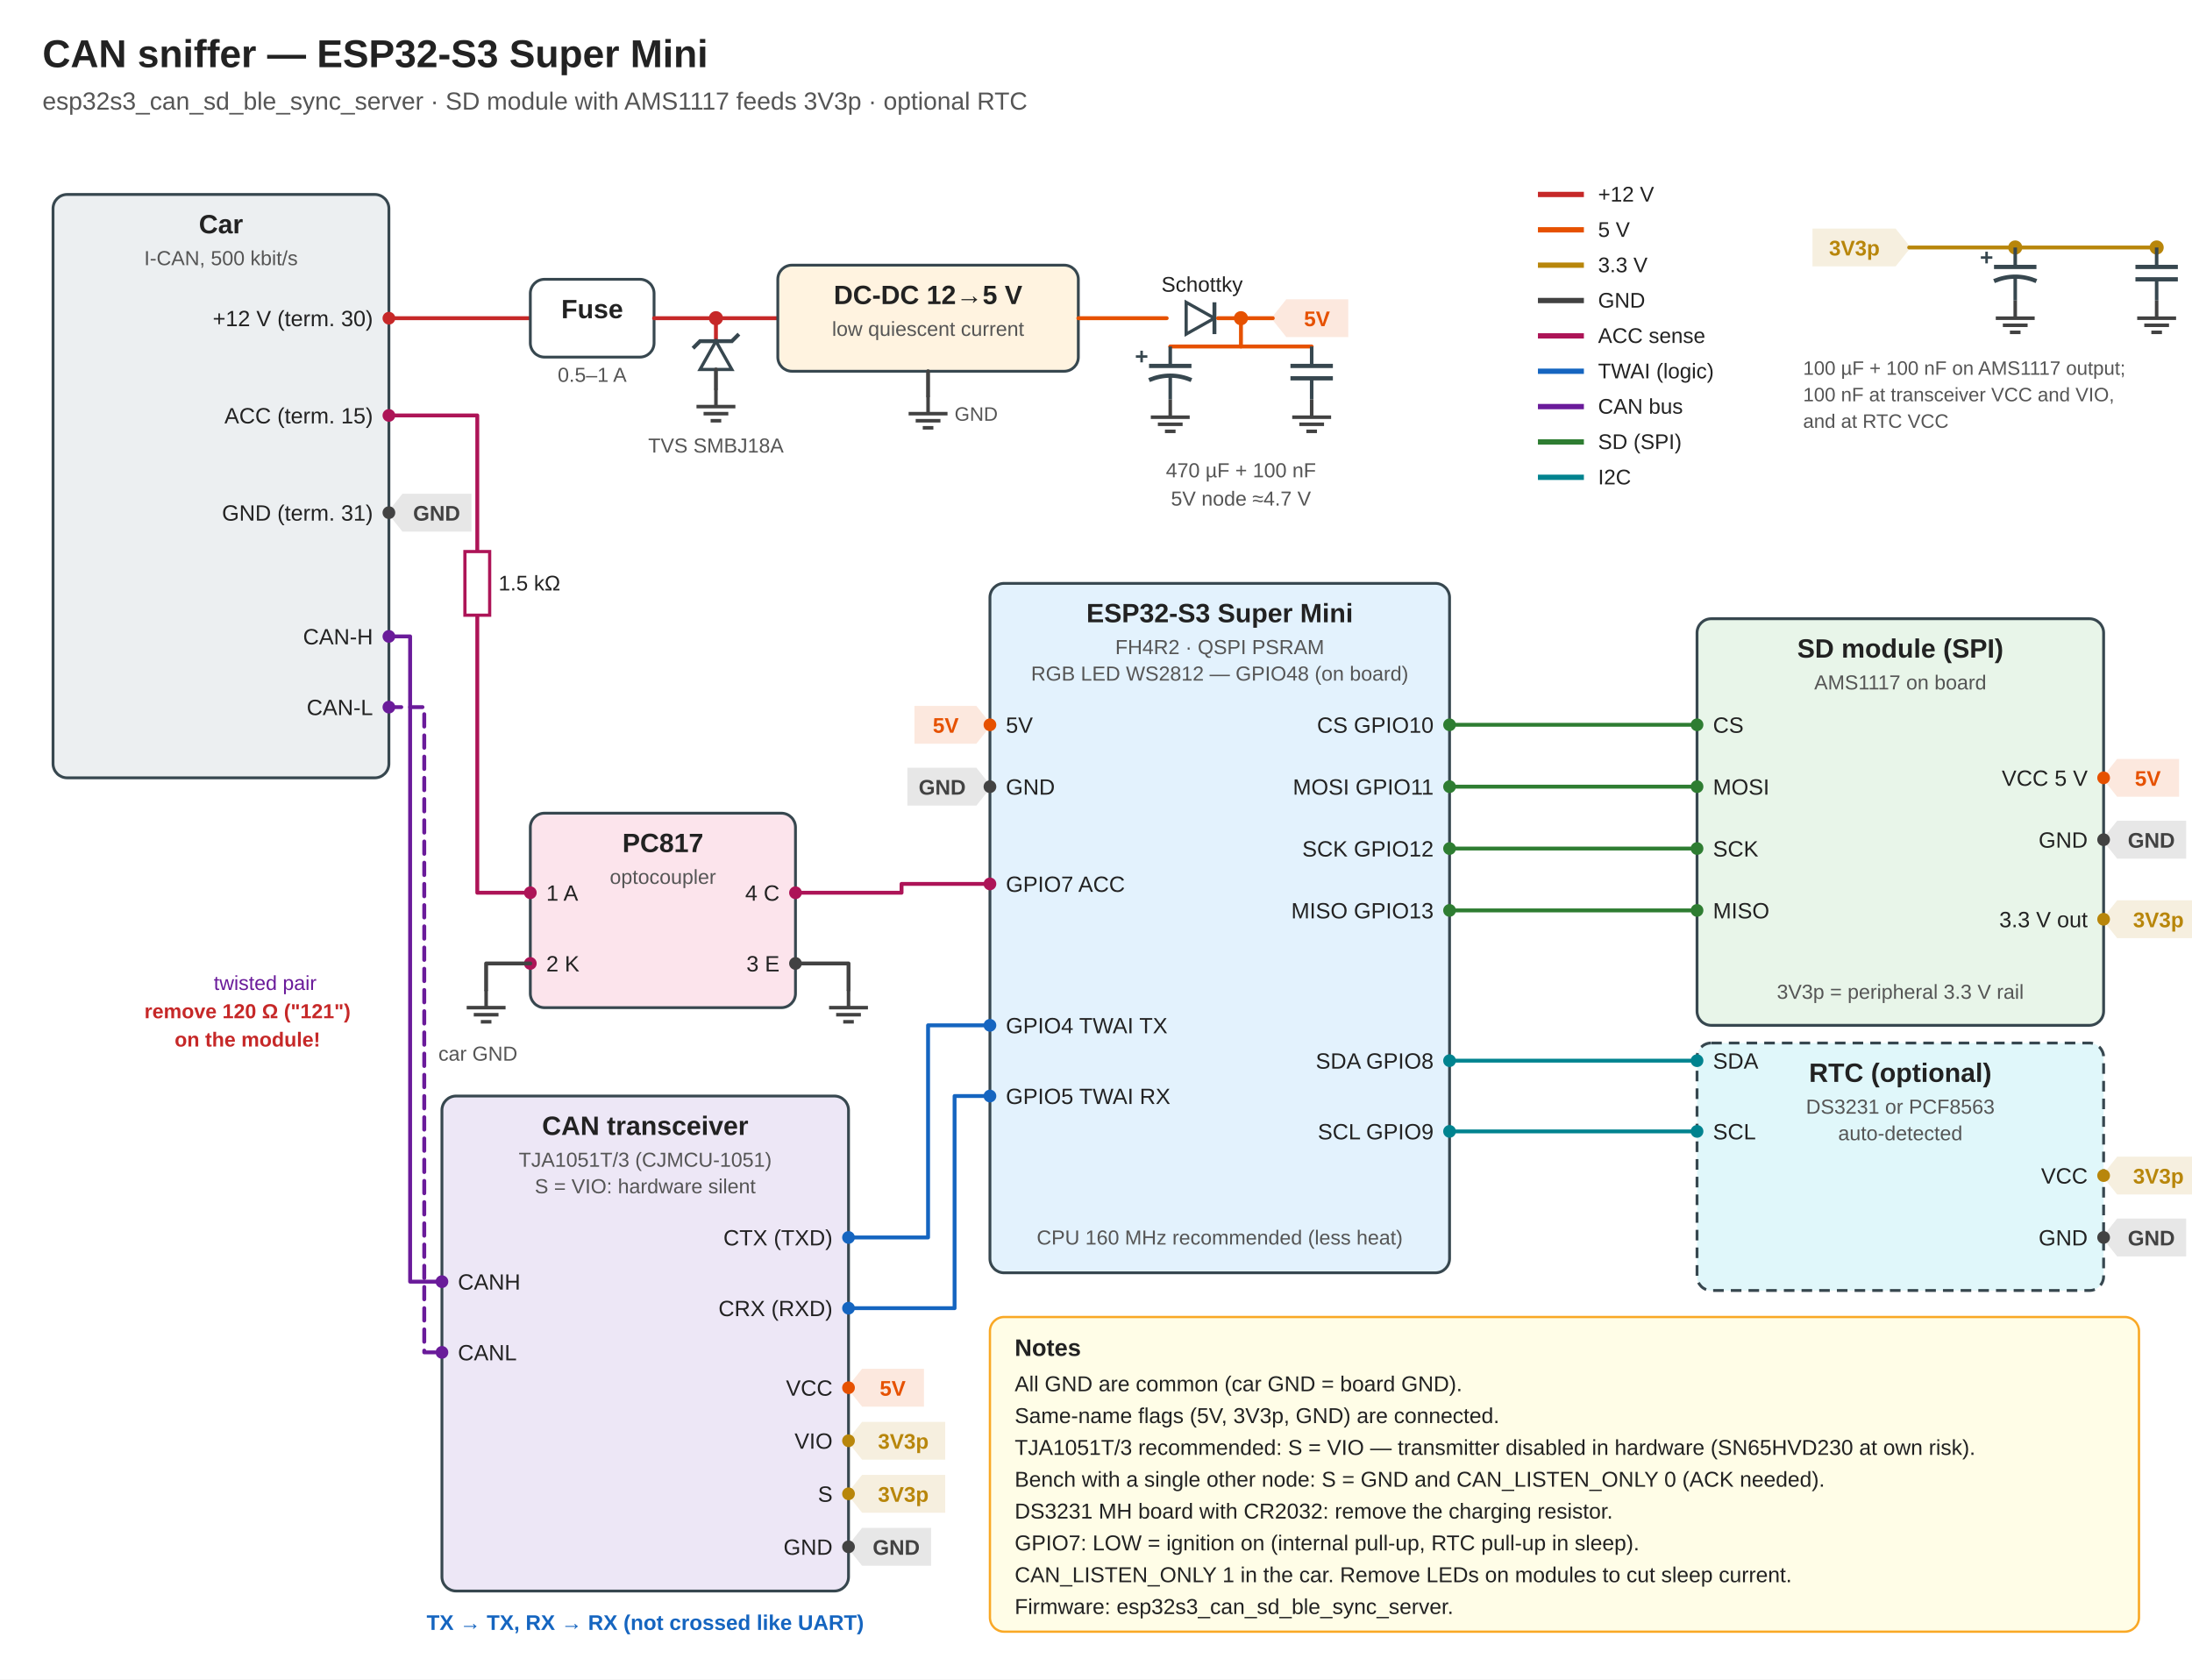
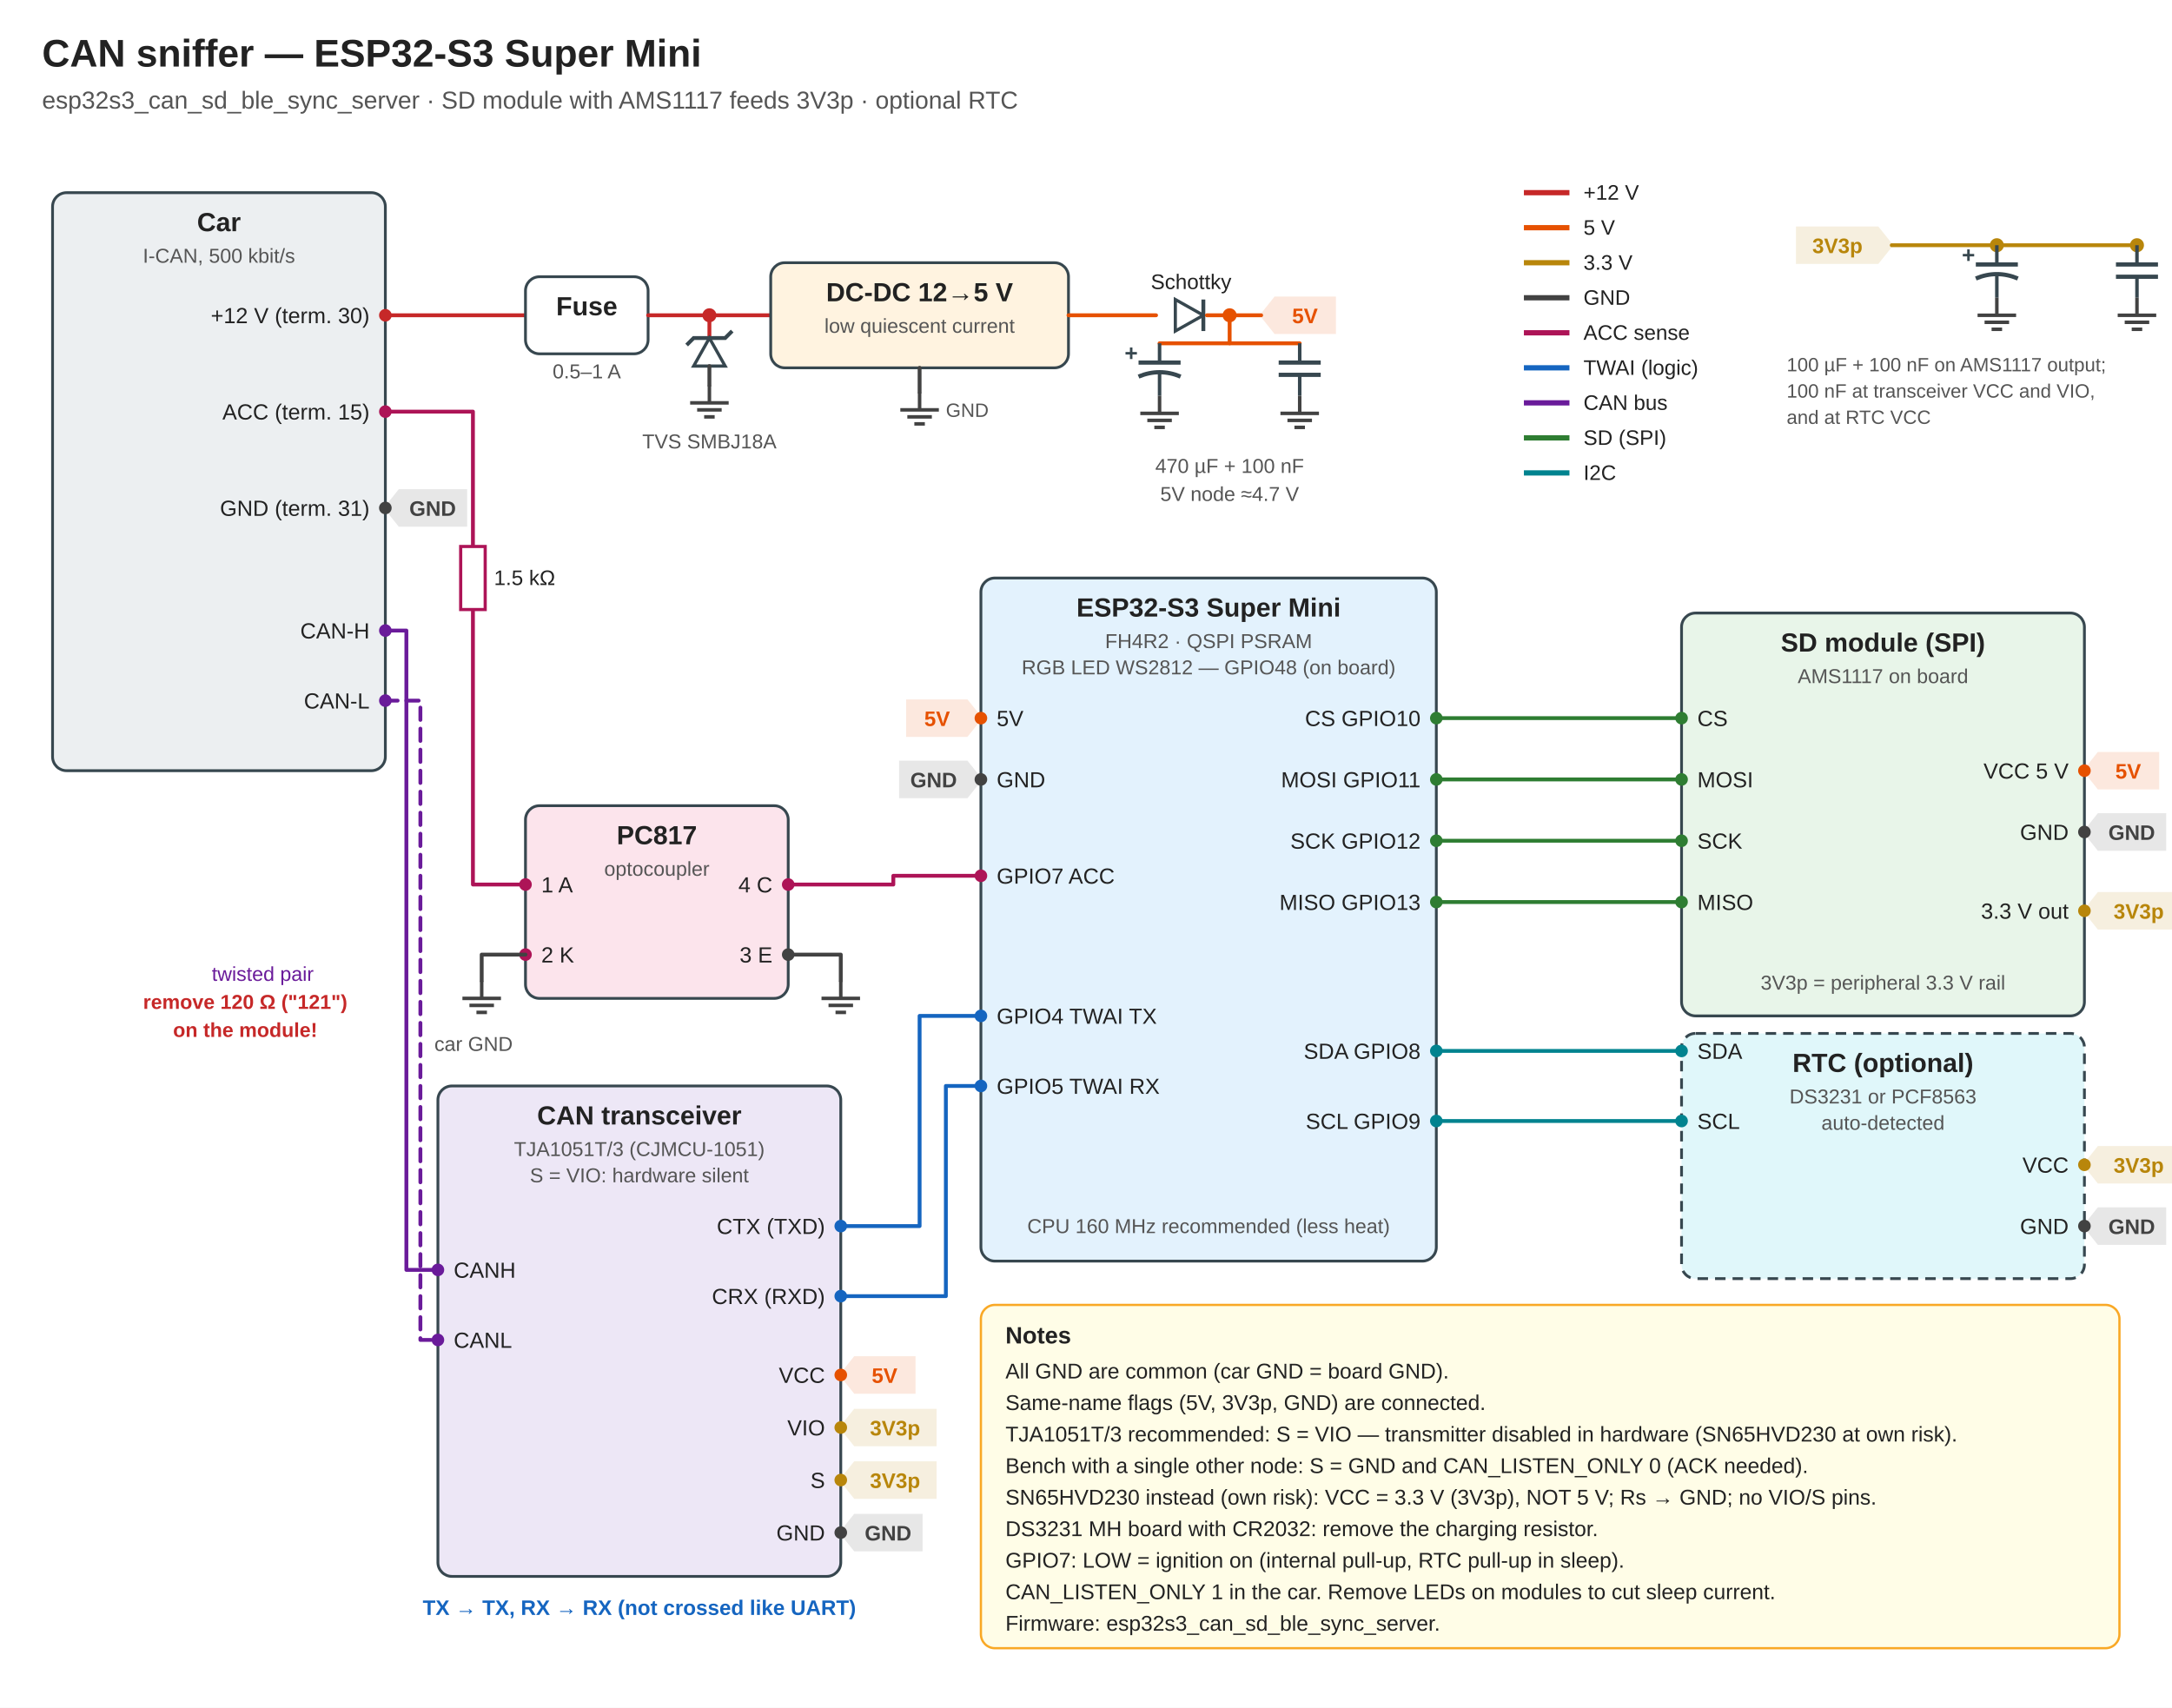
- <svg xmlns="http://www.w3.org/2000/svg" width="1240" height="950" viewBox="0 0 1240 950">
-   <rect x="0" y="0" width="1240" height="950" fill="#ffffff" />
+ <svg xmlns="http://www.w3.org/2000/svg" width="1240" height="975" viewBox="0 0 1240 975">
+   <rect x="0" y="0" width="1240" height="975" fill="#ffffff" />
  <text x="24" y="38" font-family="Segoe UI, Arial, sans-serif" font-size="22" fill="#222" text-anchor="start" font-weight="bold">CAN sniffer — ESP32-S3 Super Mini</text>
  <text x="24" y="62" font-family="Segoe UI, Arial, sans-serif" font-size="14" fill="#555" text-anchor="start" font-weight="normal">esp32s3_can_sd_ble_sync_server · SD module with AMS1117 feeds 3V3p · optional RTC</text>
  <rect x="30" y="110" width="190" height="330" rx="8" fill="#eceff1" stroke="#37474f" stroke-width="1.6" />
  <text x="125.0" y="132" font-family="Segoe UI, Arial, sans-serif" font-size="15" fill="#222" text-anchor="middle" font-weight="bold">Car</text>
  <text x="125.0" y="150" font-family="Segoe UI, Arial, sans-serif" font-size="11.5" fill="#555" text-anchor="middle" font-weight="normal">I-CAN, 500 kbit/s</text>
  <circle cx="220" cy="180" r="3.6" fill="#c62828" />
  <text x="211" y="184.5" font-family="Segoe UI, Arial, sans-serif" font-size="12.5" fill="#222" text-anchor="end" font-weight="normal">+12 V (term. 30)</text>
  <circle cx="220" cy="235" r="3.6" fill="#ad1457" />
  <text x="211" y="239.5" font-family="Segoe UI, Arial, sans-serif" font-size="12.5" fill="#222" text-anchor="end" font-weight="normal">ACC (term. 15)</text>
  <circle cx="220" cy="290" r="3.6" fill="#424242" />
  <text x="211" y="294.5" font-family="Segoe UI, Arial, sans-serif" font-size="12.5" fill="#222" text-anchor="end" font-weight="normal">GND (term. 31)</text>
  <circle cx="220" cy="360" r="3.6" fill="#6a1b9a" />
  <text x="211" y="364.5" font-family="Segoe UI, Arial, sans-serif" font-size="12.5" fill="#222" text-anchor="end" font-weight="normal">CAN-H</text>
  <circle cx="220" cy="400" r="3.6" fill="#6a1b9a" />
  <text x="211" y="404.5" font-family="Segoe UI, Arial, sans-serif" font-size="12.5" fill="#222" text-anchor="end" font-weight="normal">CAN-L</text>
  <polygon points="220,290 228,280 266,280 266,300 228,300" fill="#424242" opacity="0.13" stroke="#424242" stroke-width="1.4" />
  <text x="247.0" y="294.5" font-family="Segoe UI, Arial, sans-serif" font-size="12" fill="#424242" text-anchor="middle" font-weight="bold">GND</text>
  <polyline points="220,180 300,180" fill="none" stroke="#c62828" stroke-width="2.2" stroke-linejoin="round" stroke-linecap="round" />
  <rect x="300" y="158" width="70" height="44" rx="8" fill="#fff" stroke="#37474f" stroke-width="1.6" />
  <text x="335.0" y="180" font-family="Segoe UI, Arial, sans-serif" font-size="15" fill="#222" text-anchor="middle" font-weight="bold">Fuse</text>
  <text x="335" y="216" font-family="Segoe UI, Arial, sans-serif" font-size="11.5" fill="#555" text-anchor="middle" font-weight="normal">0.5–1 A</text>
  <polyline points="370,180 440,180" fill="none" stroke="#c62828" stroke-width="2.2" stroke-linejoin="round" stroke-linecap="round" />
  <circle cx="405" cy="180" r="4" fill="#c62828" />
  <polyline points="405,180 405,192" fill="none" stroke="#c62828" stroke-width="2.2" stroke-linejoin="round" stroke-linecap="round" />
  <polygon points="396,209 414,209 405,193" fill="#fff" stroke="#37474f" stroke-width="1.8" />
  <polyline points="392,197 396,193 414,193 418,189" fill="none" stroke="#37474f" stroke-width="2.2" />
  <polyline points="405,209 405,220" fill="none" stroke="#424242" stroke-width="2.2" stroke-linejoin="round" stroke-linecap="round" />
  <line x1="405" y1="220" x2="405" y2="230" stroke="#424242" stroke-width="2" />
  <line x1="394" y1="230" x2="416" y2="230" stroke="#424242" stroke-width="2" />
  <line x1="398" y1="234" x2="412" y2="234" stroke="#424242" stroke-width="2" />
  <line x1="402" y1="238" x2="408" y2="238" stroke="#424242" stroke-width="2" />
  <text x="405" y="256" font-family="Segoe UI, Arial, sans-serif" font-size="11.5" fill="#555" text-anchor="middle" font-weight="normal">TVS SMBJ18A</text>
  <rect x="440" y="150" width="170" height="60" rx="8" fill="#fff3e0" stroke="#37474f" stroke-width="1.6" />
  <text x="525.0" y="172" font-family="Segoe UI, Arial, sans-serif" font-size="15" fill="#222" text-anchor="middle" font-weight="bold">DC-DC 12→5 V</text>
  <text x="525.0" y="190" font-family="Segoe UI, Arial, sans-serif" font-size="11.5" fill="#555" text-anchor="middle" font-weight="normal">low quiescent current</text>
  <polyline points="525,210 525,224" fill="none" stroke="#424242" stroke-width="2.2" stroke-linejoin="round" stroke-linecap="round" />
  <line x1="525" y1="224" x2="525" y2="234" stroke="#424242" stroke-width="2" />
  <line x1="514" y1="234" x2="536" y2="234" stroke="#424242" stroke-width="2" />
  <line x1="518" y1="238" x2="532" y2="238" stroke="#424242" stroke-width="2" />
  <line x1="522" y1="242" x2="528" y2="242" stroke="#424242" stroke-width="2" />
  <text x="540" y="238" font-family="Segoe UI, Arial, sans-serif" font-size="11" fill="#555" text-anchor="start" font-weight="normal">GND</text>
  <polyline points="610,180 660,180" fill="none" stroke="#e65100" stroke-width="2.2" stroke-linejoin="round" stroke-linecap="round" />
  <polygon points="671,171 671,189 687,180" fill="#fff" stroke="#37474f" stroke-width="1.8" />
  <line x1="687" y1="171" x2="687" y2="189" stroke="#37474f" stroke-width="2.2" />
  <text x="680" y="165" font-family="Segoe UI, Arial, sans-serif" font-size="12" fill="#222" text-anchor="middle" font-weight="normal">Schottky</text>
  <polyline points="689,180 720,180" fill="none" stroke="#e65100" stroke-width="2.2" stroke-linejoin="round" stroke-linecap="round" />
  <text x="702" y="286" font-family="Segoe UI, Arial, sans-serif" font-size="11.5" fill="#555" text-anchor="middle" font-weight="normal">5V node ≈4.7 V</text>
  <circle cx="702" cy="180" r="4" fill="#e65100" />
  <polyline points="702,180 702,196 662,196" fill="none" stroke="#e65100" stroke-width="2.2" stroke-linejoin="round" stroke-linecap="round" />
  <polyline points="702,196 742,196" fill="none" stroke="#e65100" stroke-width="2.2" stroke-linejoin="round" stroke-linecap="round" />
  <line x1="662" y1="196" x2="662" y2="207" stroke="#37474f" stroke-width="2" />
  <line x1="650" y1="207" x2="674" y2="207" stroke="#37474f" stroke-width="2.4" />
  <path d="M 650 215 Q 662 210 674 215" fill="none" stroke="#37474f" stroke-width="2.4" />
  <line x1="662" y1="213" x2="662" y2="226" stroke="#37474f" stroke-width="2" />
  <text x="680" y="216" font-family="Segoe UI, Arial, sans-serif" font-size="12" fill="#222" text-anchor="start" font-weight="normal" />
  <text x="642" y="206" font-family="Segoe UI, Arial, sans-serif" font-size="13" fill="#37474f" text-anchor="start" font-weight="bold">+</text>
  <line x1="742" y1="196" x2="742" y2="207" stroke="#37474f" stroke-width="2" />
  <line x1="730" y1="207" x2="754" y2="207" stroke="#37474f" stroke-width="2.4" />
  <line x1="730" y1="214" x2="754" y2="214" stroke="#37474f" stroke-width="2.4" />
  <line x1="742" y1="214" x2="742" y2="226" stroke="#37474f" stroke-width="2" />
  <line x1="662" y1="226" x2="662" y2="236" stroke="#424242" stroke-width="2" />
  <line x1="651" y1="236" x2="673" y2="236" stroke="#424242" stroke-width="2" />
  <line x1="655" y1="240" x2="669" y2="240" stroke="#424242" stroke-width="2" />
  <line x1="659" y1="244" x2="665" y2="244" stroke="#424242" stroke-width="2" />
  <line x1="742" y1="226" x2="742" y2="236" stroke="#424242" stroke-width="2" />
  <line x1="731" y1="236" x2="753" y2="236" stroke="#424242" stroke-width="2" />
  <line x1="735" y1="240" x2="749" y2="240" stroke="#424242" stroke-width="2" />
  <line x1="739" y1="244" x2="745" y2="244" stroke="#424242" stroke-width="2" />
  <text x="702" y="270" font-family="Segoe UI, Arial, sans-serif" font-size="11.5" fill="#555" text-anchor="middle" font-weight="normal">470 µF + 100 nF</text>
  <polygon points="720,180 728,170 762,170 762,190 728,190" fill="#e65100" opacity="0.13" stroke="#e65100" stroke-width="1.4" />
  <text x="745.0" y="184.5" font-family="Segoe UI, Arial, sans-serif" font-size="12" fill="#e65100" text-anchor="middle" font-weight="bold">5V</text>
  <rect x="560" y="330" width="260" height="390" rx="8" fill="#e3f2fd" stroke="#37474f" stroke-width="1.6" />
  <text x="690.0" y="352" font-family="Segoe UI, Arial, sans-serif" font-size="15" fill="#222" text-anchor="middle" font-weight="bold">ESP32-S3 Super Mini</text>
  <text x="690.0" y="370" font-family="Segoe UI, Arial, sans-serif" font-size="11.5" fill="#555" text-anchor="middle" font-weight="normal">FH4R2 · QSPI PSRAM</text>
  <text x="690.0" y="385" font-family="Segoe UI, Arial, sans-serif" font-size="11.5" fill="#555" text-anchor="middle" font-weight="normal">RGB LED WS2812 — GPIO48 (on board)</text>
  <circle cx="560" cy="410" r="3.6" fill="#e65100" />
  <text x="569" y="414.5" font-family="Segoe UI, Arial, sans-serif" font-size="12.5" fill="#222" text-anchor="start" font-weight="normal">5V</text>
  <polygon points="560,410 552,400 518,400 518,420 552,420" fill="#e65100" opacity="0.13" stroke="#e65100" stroke-width="1.4" />
  <text x="535.0" y="414.5" font-family="Segoe UI, Arial, sans-serif" font-size="12" fill="#e65100" text-anchor="middle" font-weight="bold">5V</text>
  <circle cx="560" cy="445" r="3.6" fill="#424242" />
  <text x="569" y="449.5" font-family="Segoe UI, Arial, sans-serif" font-size="12.5" fill="#222" text-anchor="start" font-weight="normal">GND</text>
  <polygon points="560,445 552,435 514,435 514,455 552,455" fill="#424242" opacity="0.13" stroke="#424242" stroke-width="1.4" />
  <text x="533.0" y="449.5" font-family="Segoe UI, Arial, sans-serif" font-size="12" fill="#424242" text-anchor="middle" font-weight="bold">GND</text>
  <circle cx="560" cy="500" r="3.6" fill="#ad1457" />
  <text x="569" y="504.5" font-family="Segoe UI, Arial, sans-serif" font-size="12.5" fill="#222" text-anchor="start" font-weight="normal">GPIO7  ACC</text>
  <circle cx="560" cy="580" r="3.6" fill="#1565c0" />
  <text x="569" y="584.5" font-family="Segoe UI, Arial, sans-serif" font-size="12.5" fill="#222" text-anchor="start" font-weight="normal">GPIO4  TWAI TX</text>
  <circle cx="560" cy="620" r="3.6" fill="#1565c0" />
  <text x="569" y="624.5" font-family="Segoe UI, Arial, sans-serif" font-size="12.5" fill="#222" text-anchor="start" font-weight="normal">GPIO5  TWAI RX</text>
  <circle cx="820" cy="410" r="3.6" fill="#2e7d32" />
  <text x="811" y="414.5" font-family="Segoe UI, Arial, sans-serif" font-size="12.5" fill="#222" text-anchor="end" font-weight="normal">CS  GPIO10</text>
  <circle cx="820" cy="445" r="3.6" fill="#2e7d32" />
  <text x="811" y="449.5" font-family="Segoe UI, Arial, sans-serif" font-size="12.5" fill="#222" text-anchor="end" font-weight="normal">MOSI  GPIO11</text>
  <circle cx="820" cy="480" r="3.6" fill="#2e7d32" />
  <text x="811" y="484.5" font-family="Segoe UI, Arial, sans-serif" font-size="12.5" fill="#222" text-anchor="end" font-weight="normal">SCK  GPIO12</text>
  <circle cx="820" cy="515" r="3.6" fill="#2e7d32" />
  <text x="811" y="519.5" font-family="Segoe UI, Arial, sans-serif" font-size="12.5" fill="#222" text-anchor="end" font-weight="normal">MISO  GPIO13</text>
  <circle cx="820" cy="600" r="3.6" fill="#00838f" />
  <text x="811" y="604.5" font-family="Segoe UI, Arial, sans-serif" font-size="12.5" fill="#222" text-anchor="end" font-weight="normal">SDA  GPIO8</text>
  <circle cx="820" cy="640" r="3.6" fill="#00838f" />
  <text x="811" y="644.5" font-family="Segoe UI, Arial, sans-serif" font-size="12.5" fill="#222" text-anchor="end" font-weight="normal">SCL  GPIO9</text>
  <text x="690.0" y="704" font-family="Segoe UI, Arial, sans-serif" font-size="11.5" fill="#555" text-anchor="middle" font-weight="normal">CPU 160 MHz recommended (less heat)</text>
  <rect x="300" y="460" width="150" height="110" rx="8" fill="#fce4ec" stroke="#37474f" stroke-width="1.6" />
  <text x="375.0" y="482" font-family="Segoe UI, Arial, sans-serif" font-size="15" fill="#222" text-anchor="middle" font-weight="bold">PC817</text>
  <text x="375.0" y="500" font-family="Segoe UI, Arial, sans-serif" font-size="11.5" fill="#555" text-anchor="middle" font-weight="normal">optocoupler</text>
  <circle cx="300" cy="505" r="3.6" fill="#ad1457" />
  <text x="309" y="509.5" font-family="Segoe UI, Arial, sans-serif" font-size="12.5" fill="#222" text-anchor="start" font-weight="normal">1 A</text>
  <circle cx="300" cy="545" r="3.6" fill="#ad1457" />
  <text x="309" y="549.5" font-family="Segoe UI, Arial, sans-serif" font-size="12.5" fill="#222" text-anchor="start" font-weight="normal">2 K</text>
  <circle cx="450" cy="505" r="3.6" fill="#ad1457" />
  <text x="441" y="509.5" font-family="Segoe UI, Arial, sans-serif" font-size="12.5" fill="#222" text-anchor="end" font-weight="normal">4 C</text>
  <circle cx="450" cy="545" r="3.6" fill="#424242" />
  <text x="441" y="549.5" font-family="Segoe UI, Arial, sans-serif" font-size="12.5" fill="#222" text-anchor="end" font-weight="normal">3 E</text>
  <polyline points="220,235 270,235 270,505 300,505" fill="none" stroke="#ad1457" stroke-width="2.2" stroke-linejoin="round" stroke-linecap="round" />
  <rect x="263" y="312" width="14" height="36" fill="#fff" stroke="#ad1457" stroke-width="1.8" />
  <text x="282" y="334" font-family="Segoe UI, Arial, sans-serif" font-size="12" fill="#222" text-anchor="start" font-weight="normal">1.5 kΩ</text>
  <polyline points="300,545 275,545 275,560" fill="none" stroke="#424242" stroke-width="2.2" stroke-linejoin="round" stroke-linecap="round" />
  <line x1="275" y1="560" x2="275" y2="570" stroke="#424242" stroke-width="2" />
  <line x1="264" y1="570" x2="286" y2="570" stroke="#424242" stroke-width="2" />
  <line x1="268" y1="574" x2="282" y2="574" stroke="#424242" stroke-width="2" />
  <line x1="272" y1="578" x2="278" y2="578" stroke="#424242" stroke-width="2" />
  <text x="248" y="600" font-family="Segoe UI, Arial, sans-serif" font-size="11.5" fill="#555" text-anchor="start" font-weight="normal">car GND</text>
  <polyline points="450,505 510,505 510,500 560,500" fill="none" stroke="#ad1457" stroke-width="2.2" stroke-linejoin="round" stroke-linecap="round" />
  <polyline points="450,545 480,545 480,560" fill="none" stroke="#424242" stroke-width="2.2" stroke-linejoin="round" stroke-linecap="round" />
  <line x1="480" y1="560" x2="480" y2="570" stroke="#424242" stroke-width="2" />
  <line x1="469" y1="570" x2="491" y2="570" stroke="#424242" stroke-width="2" />
  <line x1="473" y1="574" x2="487" y2="574" stroke="#424242" stroke-width="2" />
  <line x1="477" y1="578" x2="483" y2="578" stroke="#424242" stroke-width="2" />
  <rect x="250" y="620" width="230" height="280" rx="8" fill="#ede7f6" stroke="#37474f" stroke-width="1.6" />
  <text x="365.0" y="642" font-family="Segoe UI, Arial, sans-serif" font-size="15" fill="#222" text-anchor="middle" font-weight="bold">CAN transceiver</text>
  <text x="365.0" y="660" font-family="Segoe UI, Arial, sans-serif" font-size="11.5" fill="#555" text-anchor="middle" font-weight="normal">TJA1051T/3 (CJMCU-1051)</text>
  <text x="365.0" y="675" font-family="Segoe UI, Arial, sans-serif" font-size="11.5" fill="#555" text-anchor="middle" font-weight="normal">S = VIO: hardware silent</text>
  <circle cx="250" cy="725" r="3.6" fill="#6a1b9a" />
  <text x="259" y="729.5" font-family="Segoe UI, Arial, sans-serif" font-size="12.5" fill="#222" text-anchor="start" font-weight="normal">CANH</text>
  <circle cx="250" cy="765" r="3.6" fill="#6a1b9a" />
  <text x="259" y="769.5" font-family="Segoe UI, Arial, sans-serif" font-size="12.5" fill="#222" text-anchor="start" font-weight="normal">CANL</text>
  <circle cx="480" cy="700" r="3.6" fill="#1565c0" />
  <text x="471" y="704.5" font-family="Segoe UI, Arial, sans-serif" font-size="12.5" fill="#222" text-anchor="end" font-weight="normal">CTX (TXD)</text>
  <circle cx="480" cy="740" r="3.6" fill="#1565c0" />
  <text x="471" y="744.5" font-family="Segoe UI, Arial, sans-serif" font-size="12.5" fill="#222" text-anchor="end" font-weight="normal">CRX (RXD)</text>
  <circle cx="480" cy="785" r="3.6" fill="#e65100" />
  <text x="471" y="789.5" font-family="Segoe UI, Arial, sans-serif" font-size="12.5" fill="#222" text-anchor="end" font-weight="normal">VCC</text>
  <polygon points="480,785 488,775 522,775 522,795 488,795" fill="#e65100" opacity="0.13" stroke="#e65100" stroke-width="1.4" />
  <text x="505.0" y="789.5" font-family="Segoe UI, Arial, sans-serif" font-size="12" fill="#e65100" text-anchor="middle" font-weight="bold">5V</text>
  <circle cx="480" cy="815" r="3.6" fill="#b8860b" />
  <text x="471" y="819.5" font-family="Segoe UI, Arial, sans-serif" font-size="12.5" fill="#222" text-anchor="end" font-weight="normal">VIO</text>
  <polygon points="480,815 488,805 534,805 534,825 488,825" fill="#b8860b" opacity="0.13" stroke="#b8860b" stroke-width="1.4" />
  <text x="511.0" y="819.5" font-family="Segoe UI, Arial, sans-serif" font-size="12" fill="#b8860b" text-anchor="middle" font-weight="bold">3V3p</text>
  <circle cx="480" cy="845" r="3.6" fill="#b8860b" />
  <text x="471" y="849.5" font-family="Segoe UI, Arial, sans-serif" font-size="12.5" fill="#222" text-anchor="end" font-weight="normal">S</text>
  <polygon points="480,845 488,835 534,835 534,855 488,855" fill="#b8860b" opacity="0.13" stroke="#b8860b" stroke-width="1.4" />
  <text x="511.0" y="849.5" font-family="Segoe UI, Arial, sans-serif" font-size="12" fill="#b8860b" text-anchor="middle" font-weight="bold">3V3p</text>
  <circle cx="480" cy="875" r="3.6" fill="#424242" />
  <text x="471" y="879.5" font-family="Segoe UI, Arial, sans-serif" font-size="12.5" fill="#222" text-anchor="end" font-weight="normal">GND</text>
  <polygon points="480,875 488,865 526,865 526,885 488,885" fill="#424242" opacity="0.13" stroke="#424242" stroke-width="1.4" />
  <text x="507.0" y="879.5" font-family="Segoe UI, Arial, sans-serif" font-size="12" fill="#424242" text-anchor="middle" font-weight="bold">GND</text>
  <polyline points="220,360 232,360 232,725 250,725" fill="none" stroke="#6a1b9a" stroke-width="2.2" stroke-linejoin="round" stroke-linecap="round" />
  <polyline points="220,400 240,400 240,765 250,765" fill="none" stroke="#6a1b9a" stroke-width="2.2" stroke-linejoin="round" stroke-linecap="round" stroke-dasharray="7,5" />
  <text x="150" y="560" font-family="Segoe UI, Arial, sans-serif" font-size="11.5" fill="#6a1b9a" text-anchor="middle" font-weight="normal">twisted pair</text>
  <text x="140" y="576" font-family="Segoe UI, Arial, sans-serif" font-size="11.5" fill="#c62828" text-anchor="middle" font-weight="bold">remove 120 Ω ("121")</text>
  <text x="140" y="592" font-family="Segoe UI, Arial, sans-serif" font-size="11.5" fill="#c62828" text-anchor="middle" font-weight="bold">on the module!</text>
  <polyline points="560,580 525,580 525,700 480,700" fill="none" stroke="#1565c0" stroke-width="2.2" stroke-linejoin="round" stroke-linecap="round" />
  <polyline points="560,620 540,620 540,740 480,740" fill="none" stroke="#1565c0" stroke-width="2.2" stroke-linejoin="round" stroke-linecap="round" />
  <text x="365" y="922" font-family="Segoe UI, Arial, sans-serif" font-size="12" fill="#1565c0" text-anchor="middle" font-weight="bold">TX → TX, RX → RX (not crossed like UART)</text>
  <rect x="960" y="350" width="230" height="230" rx="8" fill="#e8f5e9" stroke="#37474f" stroke-width="1.6" />
  <text x="1075.0" y="372" font-family="Segoe UI, Arial, sans-serif" font-size="15" fill="#222" text-anchor="middle" font-weight="bold">SD module (SPI)</text>
  <text x="1075.0" y="390" font-family="Segoe UI, Arial, sans-serif" font-size="11.5" fill="#555" text-anchor="middle" font-weight="normal">AMS1117 on board</text>
  <circle cx="960" cy="410" r="3.6" fill="#2e7d32" />
  <text x="969" y="414.5" font-family="Segoe UI, Arial, sans-serif" font-size="12.5" fill="#222" text-anchor="start" font-weight="normal">CS</text>
  <polyline points="820,410 960,410" fill="none" stroke="#2e7d32" stroke-width="2.2" stroke-linejoin="round" stroke-linecap="round" />
  <circle cx="960" cy="445" r="3.6" fill="#2e7d32" />
  <text x="969" y="449.5" font-family="Segoe UI, Arial, sans-serif" font-size="12.5" fill="#222" text-anchor="start" font-weight="normal">MOSI</text>
  <polyline points="820,445 960,445" fill="none" stroke="#2e7d32" stroke-width="2.2" stroke-linejoin="round" stroke-linecap="round" />
  <circle cx="960" cy="480" r="3.6" fill="#2e7d32" />
  <text x="969" y="484.5" font-family="Segoe UI, Arial, sans-serif" font-size="12.5" fill="#222" text-anchor="start" font-weight="normal">SCK</text>
  <polyline points="820,480 960,480" fill="none" stroke="#2e7d32" stroke-width="2.2" stroke-linejoin="round" stroke-linecap="round" />
  <circle cx="960" cy="515" r="3.6" fill="#2e7d32" />
  <text x="969" y="519.5" font-family="Segoe UI, Arial, sans-serif" font-size="12.5" fill="#222" text-anchor="start" font-weight="normal">MISO</text>
  <polyline points="820,515 960,515" fill="none" stroke="#2e7d32" stroke-width="2.2" stroke-linejoin="round" stroke-linecap="round" />
  <circle cx="1190" cy="440" r="3.6" fill="#e65100" />
  <text x="1181" y="444.5" font-family="Segoe UI, Arial, sans-serif" font-size="12.5" fill="#222" text-anchor="end" font-weight="normal">VCC 5 V</text>
  <polygon points="1190,440 1198,430 1232,430 1232,450 1198,450" fill="#e65100" opacity="0.13" stroke="#e65100" stroke-width="1.4" />
  <text x="1215.0" y="444.5" font-family="Segoe UI, Arial, sans-serif" font-size="12" fill="#e65100" text-anchor="middle" font-weight="bold">5V</text>
  <circle cx="1190" cy="475" r="3.6" fill="#424242" />
  <text x="1181" y="479.5" font-family="Segoe UI, Arial, sans-serif" font-size="12.5" fill="#222" text-anchor="end" font-weight="normal">GND</text>
  <polygon points="1190,475 1198,465 1236,465 1236,485 1198,485" fill="#424242" opacity="0.13" stroke="#424242" stroke-width="1.4" />
  <text x="1217.0" y="479.5" font-family="Segoe UI, Arial, sans-serif" font-size="12" fill="#424242" text-anchor="middle" font-weight="bold">GND</text>
  <circle cx="1190" cy="520" r="3.6" fill="#b8860b" />
  <text x="1181" y="524.5" font-family="Segoe UI, Arial, sans-serif" font-size="12.5" fill="#222" text-anchor="end" font-weight="normal">3.3 V out</text>
  <polygon points="1190,520 1198,510 1244,510 1244,530 1198,530" fill="#b8860b" opacity="0.13" stroke="#b8860b" stroke-width="1.4" />
  <text x="1221.0" y="524.5" font-family="Segoe UI, Arial, sans-serif" font-size="12" fill="#b8860b" text-anchor="middle" font-weight="bold">3V3p</text>
  <text x="1075" y="565" font-family="Segoe UI, Arial, sans-serif" font-size="11.5" fill="#555" text-anchor="middle" font-weight="normal">3V3p = peripheral 3.3 V rail</text>
  <rect x="960" y="590" width="230" height="140" rx="8" fill="#e0f7fa" stroke="#37474f" stroke-width="1.6" stroke-dasharray="6,4" />
  <text x="1075.0" y="612" font-family="Segoe UI, Arial, sans-serif" font-size="15" fill="#222" text-anchor="middle" font-weight="bold">RTC (optional)</text>
  <text x="1075.0" y="630" font-family="Segoe UI, Arial, sans-serif" font-size="11.5" fill="#555" text-anchor="middle" font-weight="normal">DS3231 or PCF8563</text>
  <text x="1075.0" y="645" font-family="Segoe UI, Arial, sans-serif" font-size="11.5" fill="#555" text-anchor="middle" font-weight="normal">auto-detected</text>
  <circle cx="960" cy="600" r="3.6" fill="#00838f" />
  <text x="969" y="604.5" font-family="Segoe UI, Arial, sans-serif" font-size="12.5" fill="#222" text-anchor="start" font-weight="normal">SDA</text>
  <polyline points="820,600 960,600" fill="none" stroke="#00838f" stroke-width="2.2" stroke-linejoin="round" stroke-linecap="round" />
  <circle cx="960" cy="640" r="3.6" fill="#00838f" />
  <text x="969" y="644.5" font-family="Segoe UI, Arial, sans-serif" font-size="12.5" fill="#222" text-anchor="start" font-weight="normal">SCL</text>
  <polyline points="820,640 960,640" fill="none" stroke="#00838f" stroke-width="2.2" stroke-linejoin="round" stroke-linecap="round" />
  <circle cx="1190" cy="665" r="3.6" fill="#b8860b" />
  <text x="1181" y="669.5" font-family="Segoe UI, Arial, sans-serif" font-size="12.5" fill="#222" text-anchor="end" font-weight="normal">VCC</text>
  <polygon points="1190,665 1198,655 1244,655 1244,675 1198,675" fill="#b8860b" opacity="0.13" stroke="#b8860b" stroke-width="1.4" />
  <text x="1221.0" y="669.5" font-family="Segoe UI, Arial, sans-serif" font-size="12" fill="#b8860b" text-anchor="middle" font-weight="bold">3V3p</text>
  <circle cx="1190" cy="700" r="3.6" fill="#424242" />
  <text x="1181" y="704.5" font-family="Segoe UI, Arial, sans-serif" font-size="12.5" fill="#222" text-anchor="end" font-weight="normal">GND</text>
  <polygon points="1190,700 1198,690 1236,690 1236,710 1198,710" fill="#424242" opacity="0.13" stroke="#424242" stroke-width="1.4" />
  <text x="1217.0" y="704.5" font-family="Segoe UI, Arial, sans-serif" font-size="12" fill="#424242" text-anchor="middle" font-weight="bold">GND</text>
  <polygon points="1080,140 1072,130 1026,130 1026,150 1072,150" fill="#b8860b" opacity="0.13" stroke="#b8860b" stroke-width="1.4" />
  <text x="1049.0" y="144.5" font-family="Segoe UI, Arial, sans-serif" font-size="12" fill="#b8860b" text-anchor="middle" font-weight="bold">3V3p</text>
  <polyline points="1080,140 1220,140" fill="none" stroke="#b8860b" stroke-width="2.2" stroke-linejoin="round" stroke-linecap="round" />
  <circle cx="1140" cy="140" r="4" fill="#b8860b" />
  <line x1="1140" y1="140" x2="1140" y2="151" stroke="#37474f" stroke-width="2" />
  <line x1="1128" y1="151" x2="1152" y2="151" stroke="#37474f" stroke-width="2.4" />
  <path d="M 1128 159 Q 1140 154 1152 159" fill="none" stroke="#37474f" stroke-width="2.4" />
  <line x1="1140" y1="157" x2="1140" y2="170" stroke="#37474f" stroke-width="2" />
  <text x="1158" y="160" font-family="Segoe UI, Arial, sans-serif" font-size="12" fill="#222" text-anchor="start" font-weight="normal" />
  <text x="1120" y="150" font-family="Segoe UI, Arial, sans-serif" font-size="13" fill="#37474f" text-anchor="start" font-weight="bold">+</text>
  <line x1="1140" y1="170" x2="1140" y2="180" stroke="#424242" stroke-width="2" />
  <line x1="1129" y1="180" x2="1151" y2="180" stroke="#424242" stroke-width="2" />
  <line x1="1133" y1="184" x2="1147" y2="184" stroke="#424242" stroke-width="2" />
  <line x1="1137" y1="188" x2="1143" y2="188" stroke="#424242" stroke-width="2" />
  <circle cx="1220" cy="140" r="4" fill="#b8860b" />
  <line x1="1220" y1="140" x2="1220" y2="151" stroke="#37474f" stroke-width="2" />
  <line x1="1208" y1="151" x2="1232" y2="151" stroke="#37474f" stroke-width="2.4" />
  <line x1="1208" y1="158" x2="1232" y2="158" stroke="#37474f" stroke-width="2.4" />
  <line x1="1220" y1="158" x2="1220" y2="170" stroke="#37474f" stroke-width="2" />
  <line x1="1220" y1="170" x2="1220" y2="180" stroke="#424242" stroke-width="2" />
  <line x1="1209" y1="180" x2="1231" y2="180" stroke="#424242" stroke-width="2" />
  <line x1="1213" y1="184" x2="1227" y2="184" stroke="#424242" stroke-width="2" />
  <line x1="1217" y1="188" x2="1223" y2="188" stroke="#424242" stroke-width="2" />
  <text x="1020" y="212" font-family="Segoe UI, Arial, sans-serif" font-size="11" fill="#555" text-anchor="start" font-weight="normal">100 µF + 100 nF on AMS1117 output;</text>
  <text x="1020" y="227" font-family="Segoe UI, Arial, sans-serif" font-size="11" fill="#555" text-anchor="start" font-weight="normal">100 nF at transceiver VCC and VIO,</text>
  <text x="1020" y="242" font-family="Segoe UI, Arial, sans-serif" font-size="11" fill="#555" text-anchor="start" font-weight="normal">and at RTC VCC</text>
  <line x1="870" y1="110" x2="896" y2="110" stroke="#c62828" stroke-width="3" />
  <text x="904" y="114" font-family="Segoe UI, Arial, sans-serif" font-size="12" fill="#222" text-anchor="start" font-weight="normal">+12 V</text>
  <line x1="870" y1="130" x2="896" y2="130" stroke="#e65100" stroke-width="3" />
  <text x="904" y="134" font-family="Segoe UI, Arial, sans-serif" font-size="12" fill="#222" text-anchor="start" font-weight="normal">5 V</text>
  <line x1="870" y1="150" x2="896" y2="150" stroke="#b8860b" stroke-width="3" />
  <text x="904" y="154" font-family="Segoe UI, Arial, sans-serif" font-size="12" fill="#222" text-anchor="start" font-weight="normal">3.3 V</text>
  <line x1="870" y1="170" x2="896" y2="170" stroke="#424242" stroke-width="3" />
  <text x="904" y="174" font-family="Segoe UI, Arial, sans-serif" font-size="12" fill="#222" text-anchor="start" font-weight="normal">GND</text>
  <line x1="870" y1="190" x2="896" y2="190" stroke="#ad1457" stroke-width="3" />
  <text x="904" y="194" font-family="Segoe UI, Arial, sans-serif" font-size="12" fill="#222" text-anchor="start" font-weight="normal">ACC sense</text>
  <line x1="870" y1="210" x2="896" y2="210" stroke="#1565c0" stroke-width="3" />
  <text x="904" y="214" font-family="Segoe UI, Arial, sans-serif" font-size="12" fill="#222" text-anchor="start" font-weight="normal">TWAI (logic)</text>
  <line x1="870" y1="230" x2="896" y2="230" stroke="#6a1b9a" stroke-width="3" />
  <text x="904" y="234" font-family="Segoe UI, Arial, sans-serif" font-size="12" fill="#222" text-anchor="start" font-weight="normal">CAN bus</text>
  <line x1="870" y1="250" x2="896" y2="250" stroke="#2e7d32" stroke-width="3" />
  <text x="904" y="254" font-family="Segoe UI, Arial, sans-serif" font-size="12" fill="#222" text-anchor="start" font-weight="normal">SD (SPI)</text>
  <line x1="870" y1="270" x2="896" y2="270" stroke="#00838f" stroke-width="3" />
  <text x="904" y="274" font-family="Segoe UI, Arial, sans-serif" font-size="12" fill="#222" text-anchor="start" font-weight="normal">I2C</text>
-   <rect x="560" y="745" width="650" height="178" rx="8" fill="#fffde7" stroke="#f9a825" stroke-width="1.3" />
+   <rect x="560" y="745" width="650" height="196" rx="8" fill="#fffde7" stroke="#f9a825" stroke-width="1.3" />
  <text x="574" y="767" font-family="Segoe UI, Arial, sans-serif" font-size="13.5" fill="#222" text-anchor="start" font-weight="bold">Notes</text>
  <text x="574" y="787" font-family="Segoe UI, Arial, sans-serif" font-size="12.2" fill="#222" text-anchor="start" font-weight="normal">All GND are common (car GND = board GND).</text>
  <text x="574" y="805" font-family="Segoe UI, Arial, sans-serif" font-size="12.2" fill="#222" text-anchor="start" font-weight="normal">Same-name flags (5V, 3V3p, GND) are connected.</text>
  <text x="574" y="823" font-family="Segoe UI, Arial, sans-serif" font-size="12.2" fill="#222" text-anchor="start" font-weight="normal">TJA1051T/3 recommended: S = VIO — transmitter disabled in hardware (SN65HVD230 at own risk).</text>
  <text x="574" y="841" font-family="Segoe UI, Arial, sans-serif" font-size="12.2" fill="#222" text-anchor="start" font-weight="normal">Bench with a single other node: S = GND and CAN_LISTEN_ONLY 0 (ACK needed).</text>
-   <text x="574" y="859" font-family="Segoe UI, Arial, sans-serif" font-size="12.2" fill="#222" text-anchor="start" font-weight="normal">DS3231 MH board with CR2032: remove the charging resistor.</text>
-   <text x="574" y="877" font-family="Segoe UI, Arial, sans-serif" font-size="12.2" fill="#222" text-anchor="start" font-weight="normal">GPIO7: LOW = ignition on (internal pull-up, RTC pull-up in sleep).</text>
-   <text x="574" y="895" font-family="Segoe UI, Arial, sans-serif" font-size="12.2" fill="#222" text-anchor="start" font-weight="normal">CAN_LISTEN_ONLY 1 in the car. Remove LEDs on modules to cut sleep current.</text>
-   <text x="574" y="913" font-family="Segoe UI, Arial, sans-serif" font-size="12.2" fill="#222" text-anchor="start" font-weight="normal">Firmware: esp32s3_can_sd_ble_sync_server.</text>
+   <text x="574" y="859" font-family="Segoe UI, Arial, sans-serif" font-size="12.2" fill="#222" text-anchor="start" font-weight="normal">SN65HVD230 instead (own risk): VCC = 3.3 V (3V3p), NOT 5 V; Rs → GND; no VIO/S pins.</text>
+   <text x="574" y="877" font-family="Segoe UI, Arial, sans-serif" font-size="12.2" fill="#222" text-anchor="start" font-weight="normal">DS3231 MH board with CR2032: remove the charging resistor.</text>
+   <text x="574" y="895" font-family="Segoe UI, Arial, sans-serif" font-size="12.2" fill="#222" text-anchor="start" font-weight="normal">GPIO7: LOW = ignition on (internal pull-up, RTC pull-up in sleep).</text>
+   <text x="574" y="913" font-family="Segoe UI, Arial, sans-serif" font-size="12.2" fill="#222" text-anchor="start" font-weight="normal">CAN_LISTEN_ONLY 1 in the car. Remove LEDs on modules to cut sleep current.</text>
+   <text x="574" y="931" font-family="Segoe UI, Arial, sans-serif" font-size="12.2" fill="#222" text-anchor="start" font-weight="normal">Firmware: esp32s3_can_sd_ble_sync_server.</text>
</svg>
